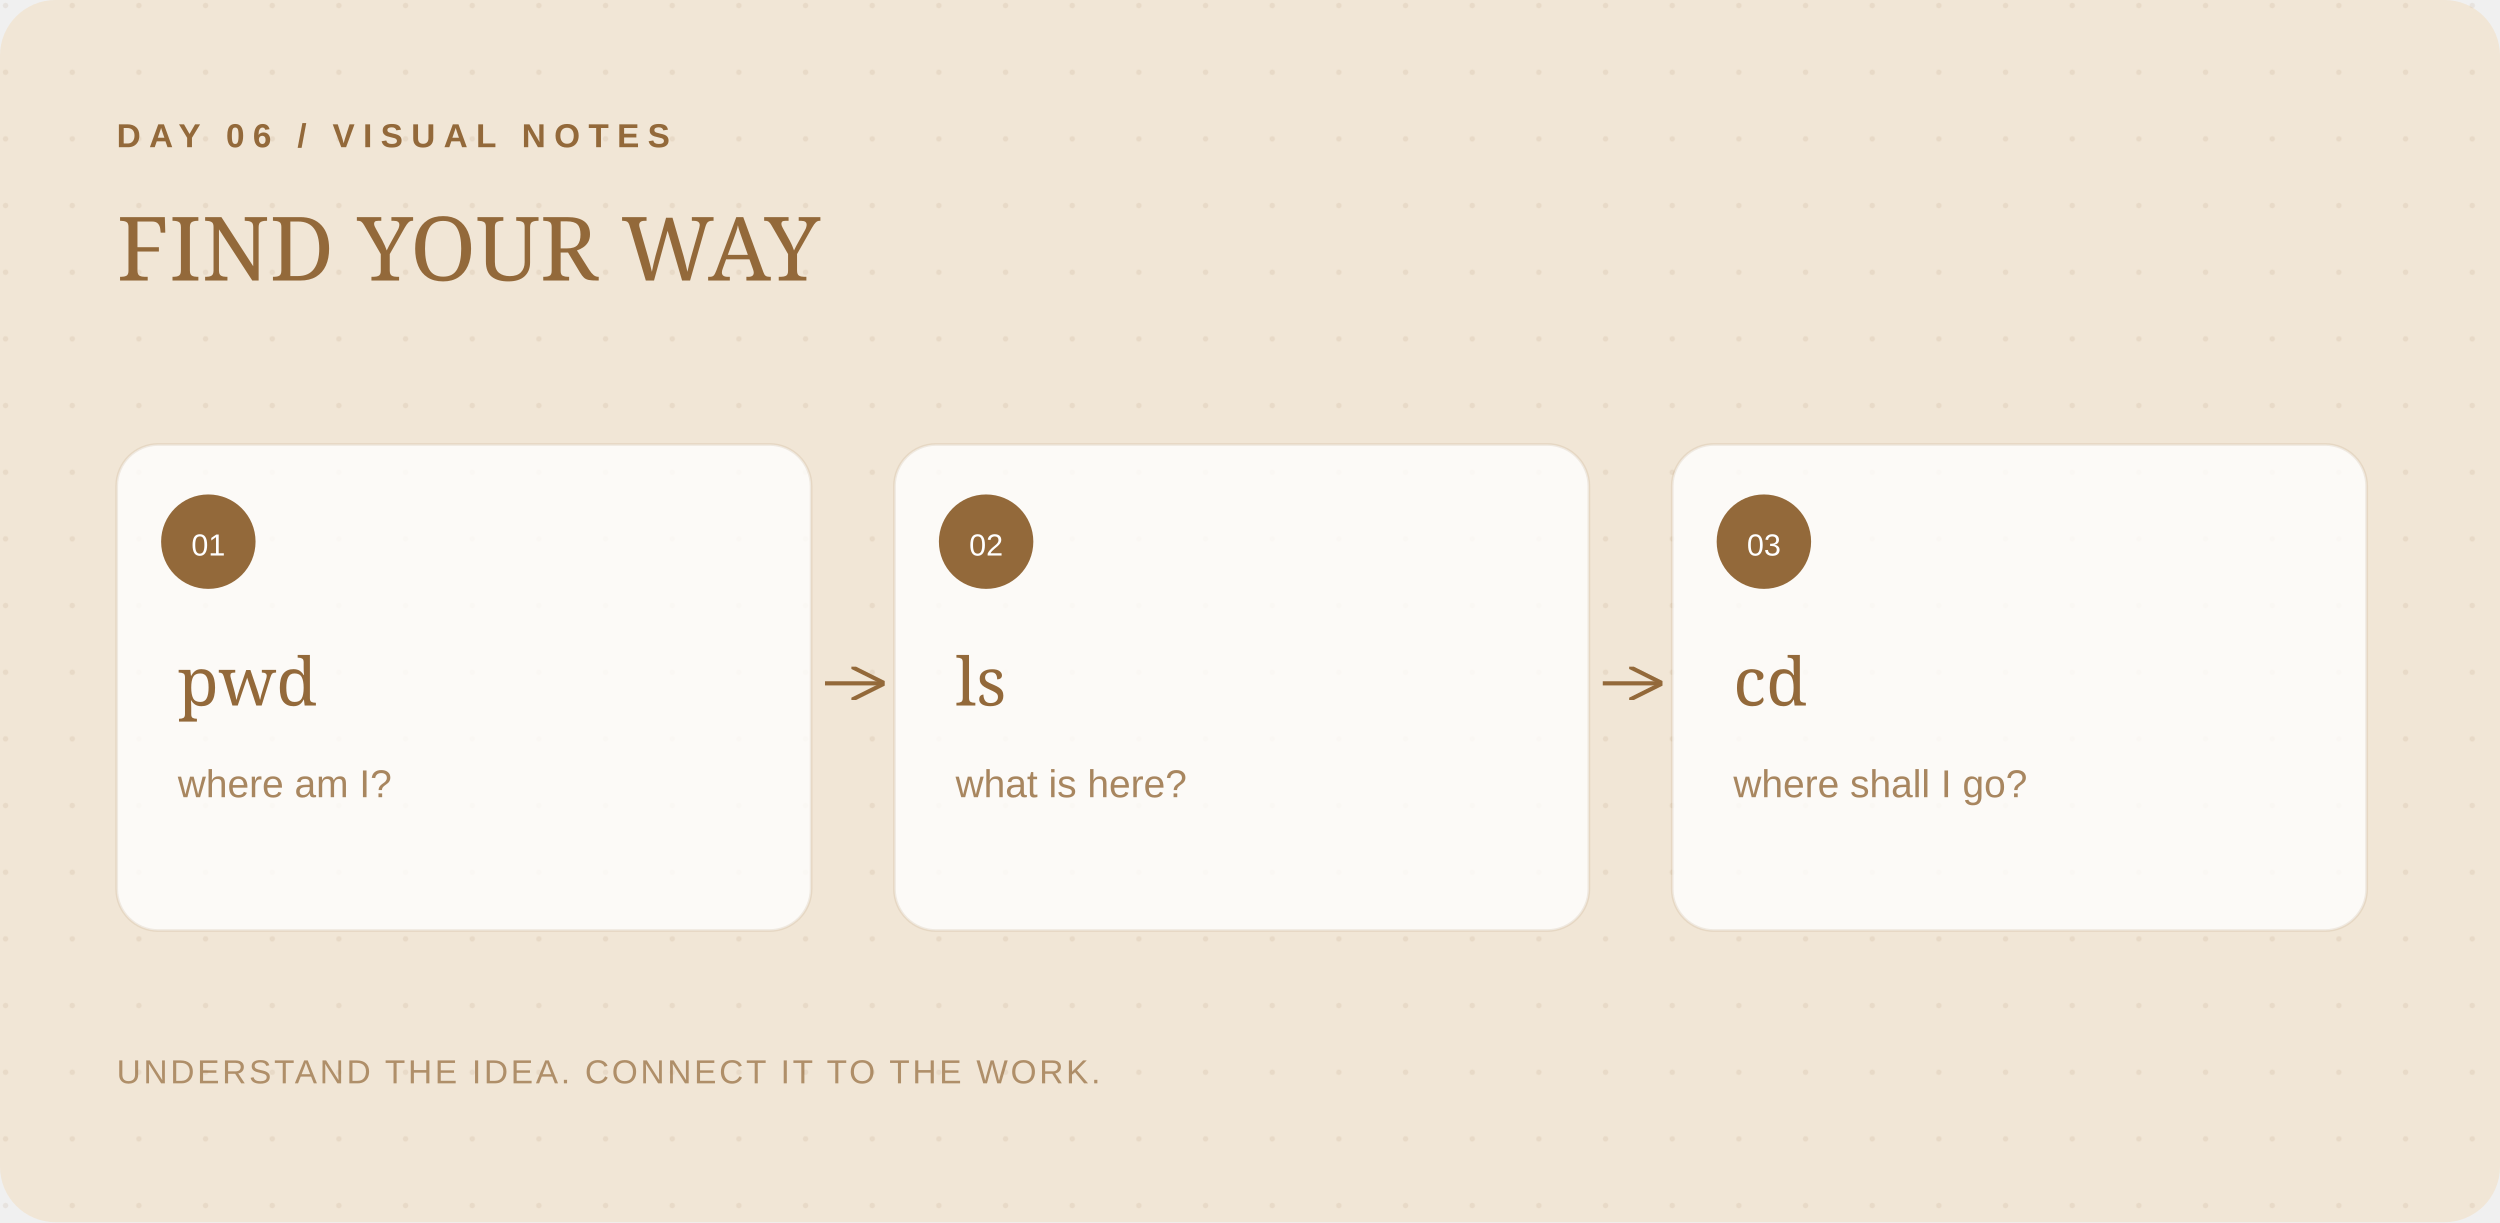
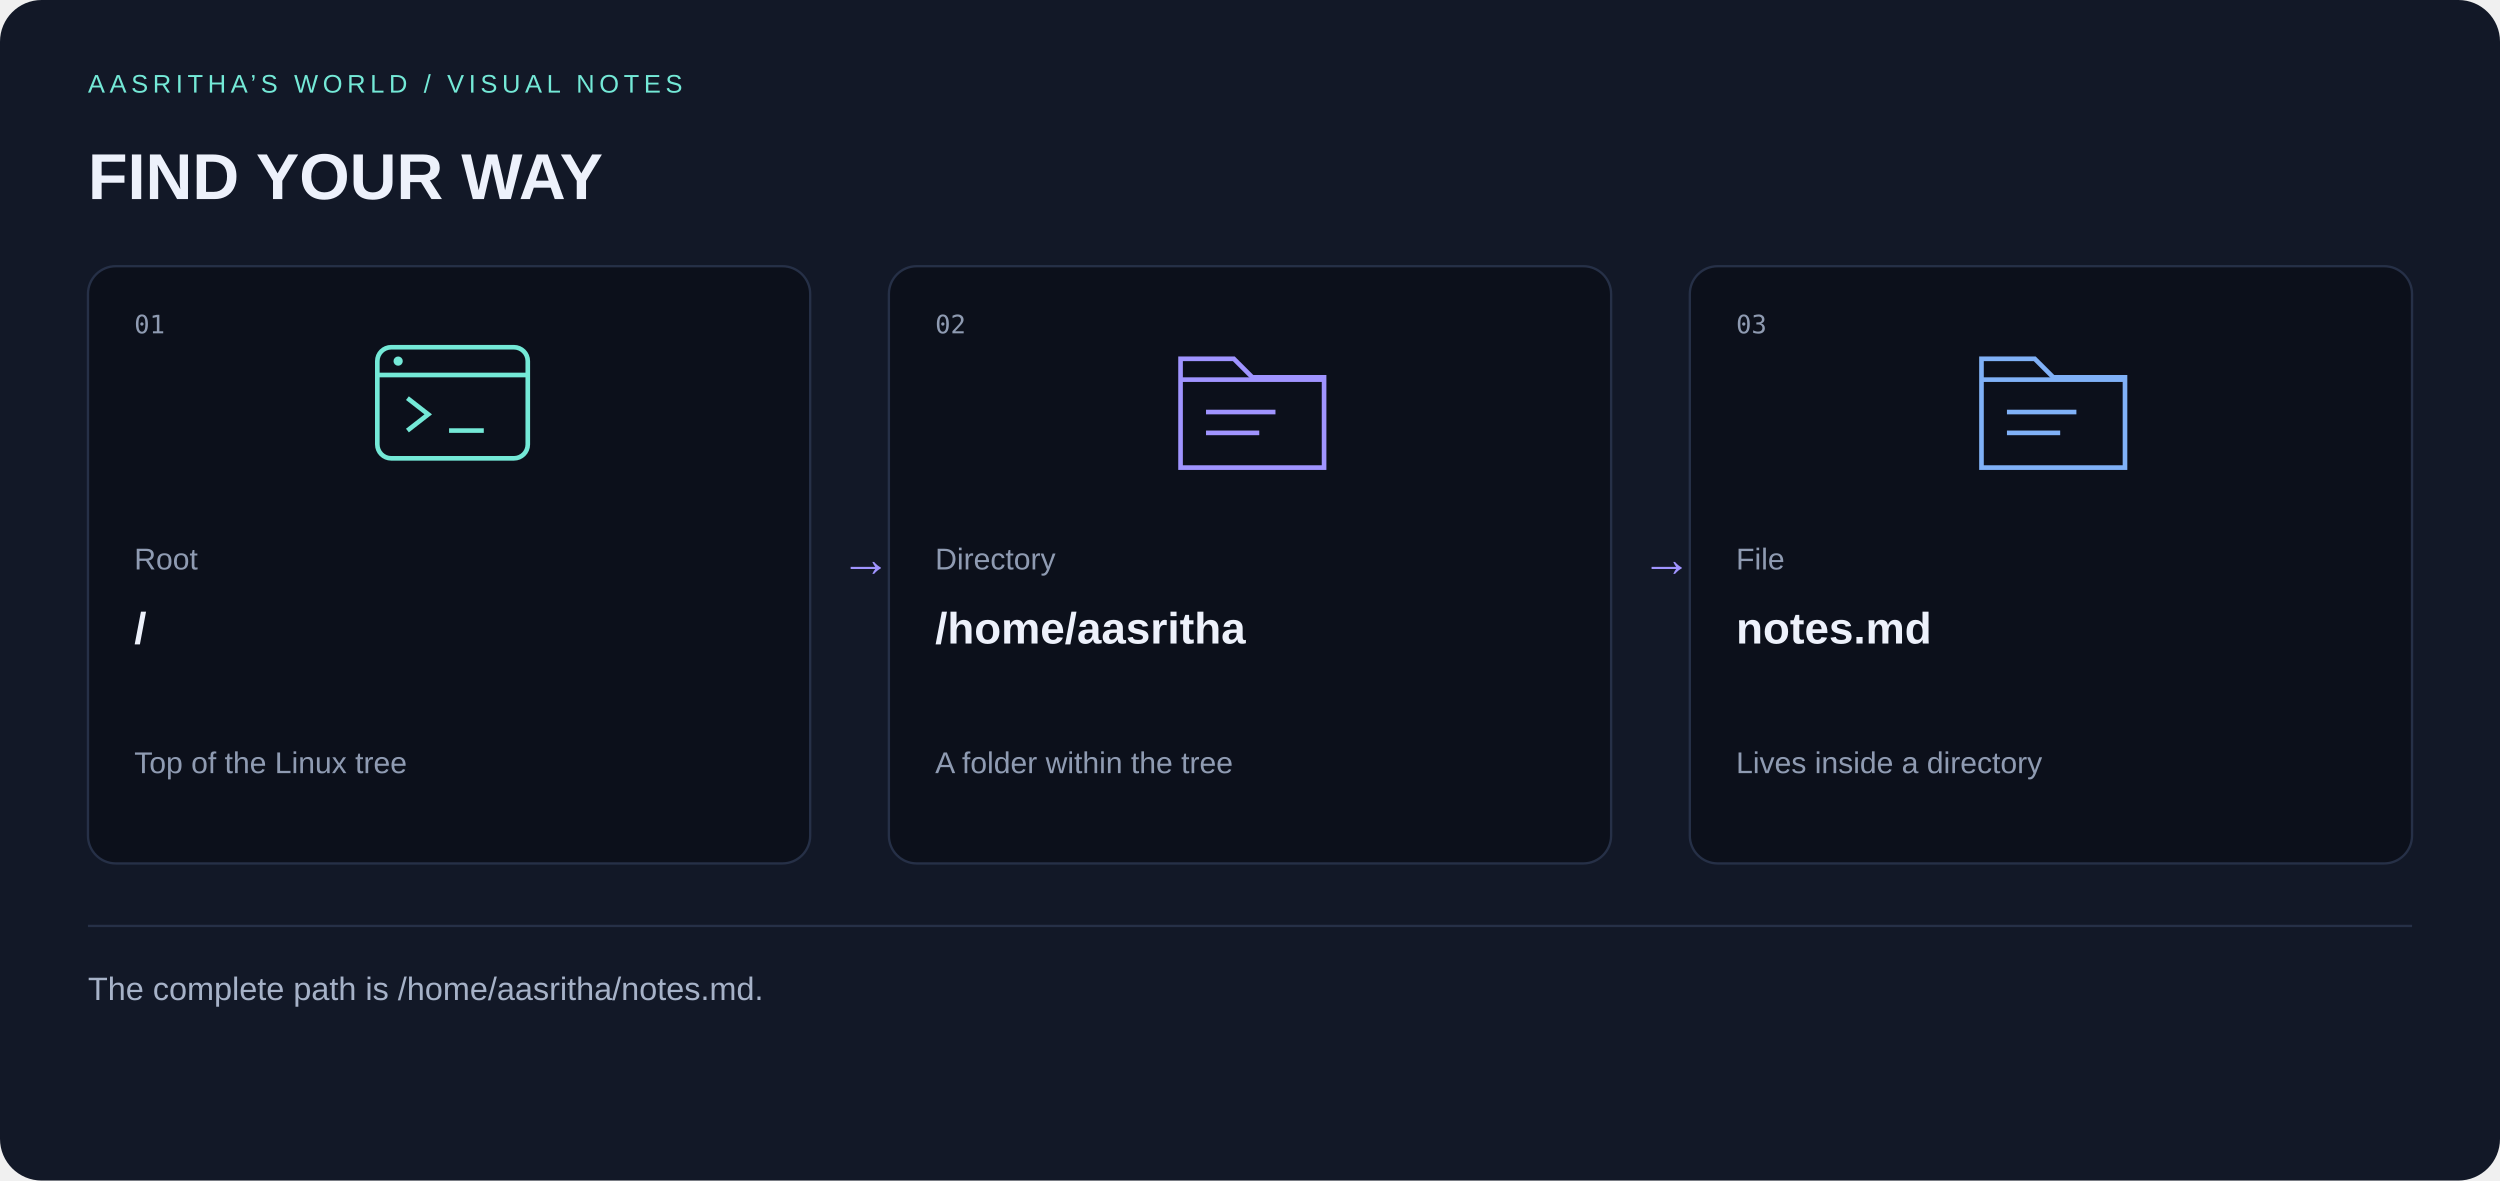
- <svg xmlns="http://www.w3.org/2000/svg" width="900" height="440" viewBox="0 0 900 440">
-   <defs>
-     <pattern id="dots" width="24" height="24" patternUnits="userSpaceOnUse">
-       <circle cx="2" cy="2" r="1" fill="#93693a" opacity=".09" />
-     </pattern>
-     <marker id="arrow" markerWidth="8" markerHeight="8" refX="7" refY="4" orient="auto">
-       <path d="M0 0L8 4L0 8" fill="none" stroke="#93693a" />
-     </marker>
-   </defs>
-   <rect width="900" height="440" rx="20" fill="#f1e6d6" />
-   <rect width="900" height="440" fill="url(#dots)" />
-   <text x="42" y="53" font-family="Arial" font-size="12" font-weight="bold" letter-spacing="3" fill="#93693a">DAY 06 / VISUAL NOTES</text>
-   <text x="42" y="101" font-family="Georgia" font-size="32" fill="#93693a">FIND YOUR WAY</text>
-   <rect x="42" y="160" width="250" height="175" rx="15" fill="#fff" fill-opacity=".8" stroke="#93693a" stroke-opacity=".12" />
-   <circle cx="75" cy="195" r="17" fill="#93693a" />
-   <text x="75" y="200" text-anchor="middle" font-family="Arial" font-size="11" fill="#fff">01</text>
-   <text x="64" y="254" font-family="Georgia" font-size="24" fill="#93693a">pwd</text>
-   <text x="64" y="287" font-family="Arial" font-size="14" fill="#93693a" opacity=".8">where am I?</text>
-   <path d="M297 246h20" stroke="#93693a" stroke-width="1.5" marker-end="url(#arrow)" />
-   <rect x="322" y="160" width="250" height="175" rx="15" fill="#fff" fill-opacity=".8" stroke="#93693a" stroke-opacity=".12" />
-   <circle cx="355" cy="195" r="17" fill="#93693a" />
-   <text x="355" y="200" text-anchor="middle" font-family="Arial" font-size="11" fill="#fff">02</text>
-   <text x="344" y="254" font-family="Georgia" font-size="24" fill="#93693a">ls</text>
-   <text x="344" y="287" font-family="Arial" font-size="14" fill="#93693a" opacity=".8">what is here?</text>
-   <path d="M577 246h20" stroke="#93693a" stroke-width="1.5" marker-end="url(#arrow)" />
-   <rect x="602" y="160" width="250" height="175" rx="15" fill="#fff" fill-opacity=".8" stroke="#93693a" stroke-opacity=".12" />
-   <circle cx="635" cy="195" r="17" fill="#93693a" />
-   <text x="635" y="200" text-anchor="middle" font-family="Arial" font-size="11" fill="#fff">03</text>
-   <text x="624" y="254" font-family="Georgia" font-size="24" fill="#93693a">cd</text>
-   <text x="624" y="287" font-family="Arial" font-size="14" fill="#93693a" opacity=".8">where shall I go?</text>
-   <text x="42" y="390" font-family="Arial" font-size="12" letter-spacing="1" fill="#93693a" opacity=".7">UNDERSTAND THE IDEA. CONNECT IT TO THE WORK.</text>
+ <svg xmlns="http://www.w3.org/2000/svg" width="1080" height="510" viewBox="0 0 1080 510" role="img" aria-labelledby="title desc">
+   <rect width="1080" height="510" rx="18" fill="#121827" />
+   <text x="38" y="40" fill="#74e9d7" font-family="Segoe UI,Arial" font-size="11" letter-spacing="2">AASRITHA’S WORLD / VISUAL NOTES</text>
+   <text x="38" y="86" fill="#edf1fb" font-family="Segoe UI,Arial" font-size="28" font-weight="700">FIND YOUR WAY</text>
+   <g transform="translate(38,115)">
+     <rect width="312" height="258" rx="12" fill="#0c101b" stroke="#263047" />
+     <text x="20" y="29" fill="#8f9bb2" font-family="Consolas,monospace" font-size="11">01</text>
+     <g transform="translate(120,25)" fill="none" stroke="#74e9d7" stroke-width="2">
+       <rect x="5" y="10" width="65" height="48" rx="6" />
+       <path d="M5 22h65M18 32l9 7-9 7M36 46h15" />
+       <circle cx="14" cy="16" r="1" />
+     </g>
+     <text x="20" y="131" fill="#8f9bb2" font-family="Segoe UI,Arial" font-size="13">Root</text>
+     <text x="20" y="163" fill="#edf1fb" font-family="Segoe UI,Arial" font-size="19" font-weight="600">/</text>
+     <text x="20" y="219" fill="#8f9bb2" font-family="Segoe UI,Arial" font-size="13">Top of the Linux tree</text>
+   </g>
+   <text x="363" y="249" fill="#a094ff" font-size="22">→</text>
+   <g transform="translate(384,115)">
+     <rect width="312" height="258" rx="12" fill="#0c101b" stroke="#263047" />
+     <text x="20" y="29" fill="#8f9bb2" font-family="Consolas,monospace" font-size="11">02</text>
+     <g transform="translate(120,25)" fill="none" stroke="#a094ff" stroke-width="2">
+       <path d="M6 15h23l8 8h31v39H6z" />
+       <path d="M6 24h62M17 38h30M17 47h23" />
+     </g>
+     <text x="20" y="131" fill="#8f9bb2" font-family="Segoe UI,Arial" font-size="13">Directory</text>
+     <text x="20" y="163" fill="#edf1fb" font-family="Segoe UI,Arial" font-size="19" font-weight="600">/home/aasritha</text>
+     <text x="20" y="219" fill="#8f9bb2" font-family="Segoe UI,Arial" font-size="13">A folder within the tree</text>
+   </g>
+   <text x="709" y="249" fill="#a094ff" font-size="22">→</text>
+   <g transform="translate(730,115)">
+     <rect width="312" height="258" rx="12" fill="#0c101b" stroke="#263047" />
+     <text x="20" y="29" fill="#8f9bb2" font-family="Consolas,monospace" font-size="11">03</text>
+     <g transform="translate(120,25)" fill="none" stroke="#80b1f7" stroke-width="2">
+       <path d="M6 15h23l8 8h31v39H6z" />
+       <path d="M6 24h62M17 38h30M17 47h23" />
+     </g>
+     <text x="20" y="131" fill="#8f9bb2" font-family="Segoe UI,Arial" font-size="13">File</text>
+     <text x="20" y="163" fill="#edf1fb" font-family="Segoe UI,Arial" font-size="19" font-weight="600">notes.md</text>
+     <text x="20" y="219" fill="#8f9bb2" font-family="Segoe UI,Arial" font-size="13">Lives inside a directory</text>
+   </g>
+   <path d="M38 400h1004" stroke="#263047" />
+   <text x="38" y="432" fill="#a6b2c8" font-family="Segoe UI,Arial" font-size="14">The complete path is /home/aasritha/notes.md.</text>
</svg>
